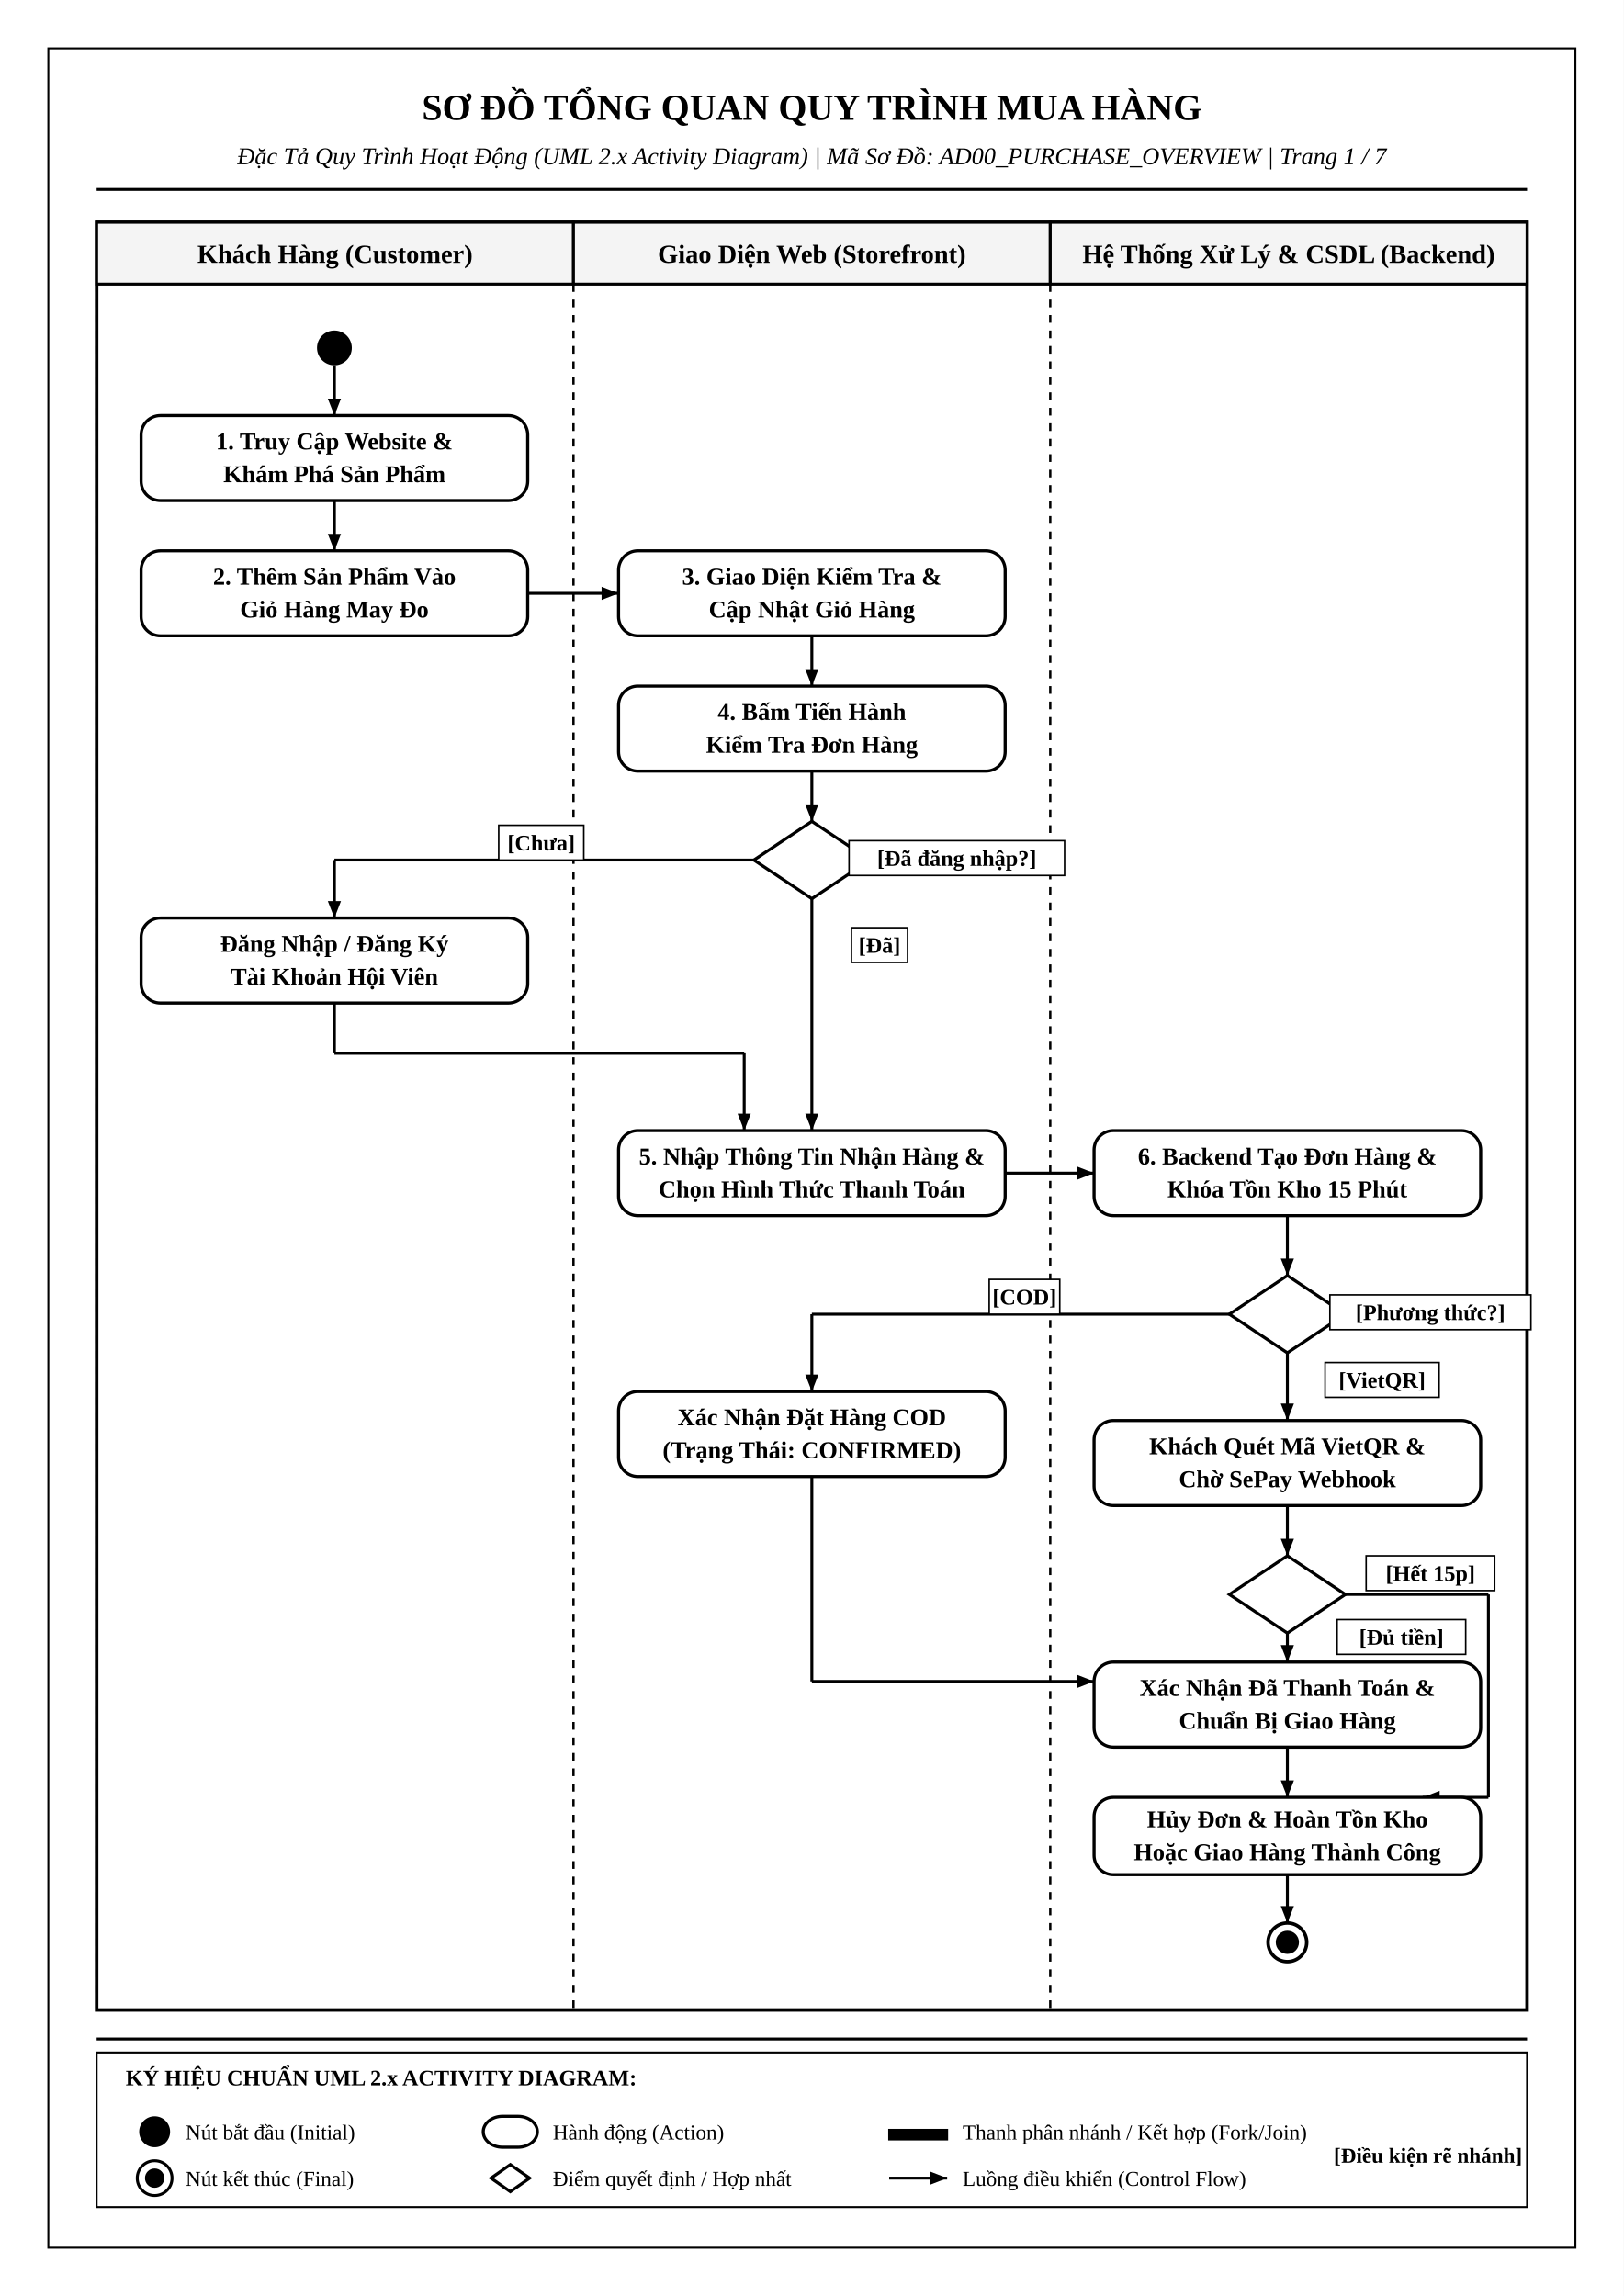
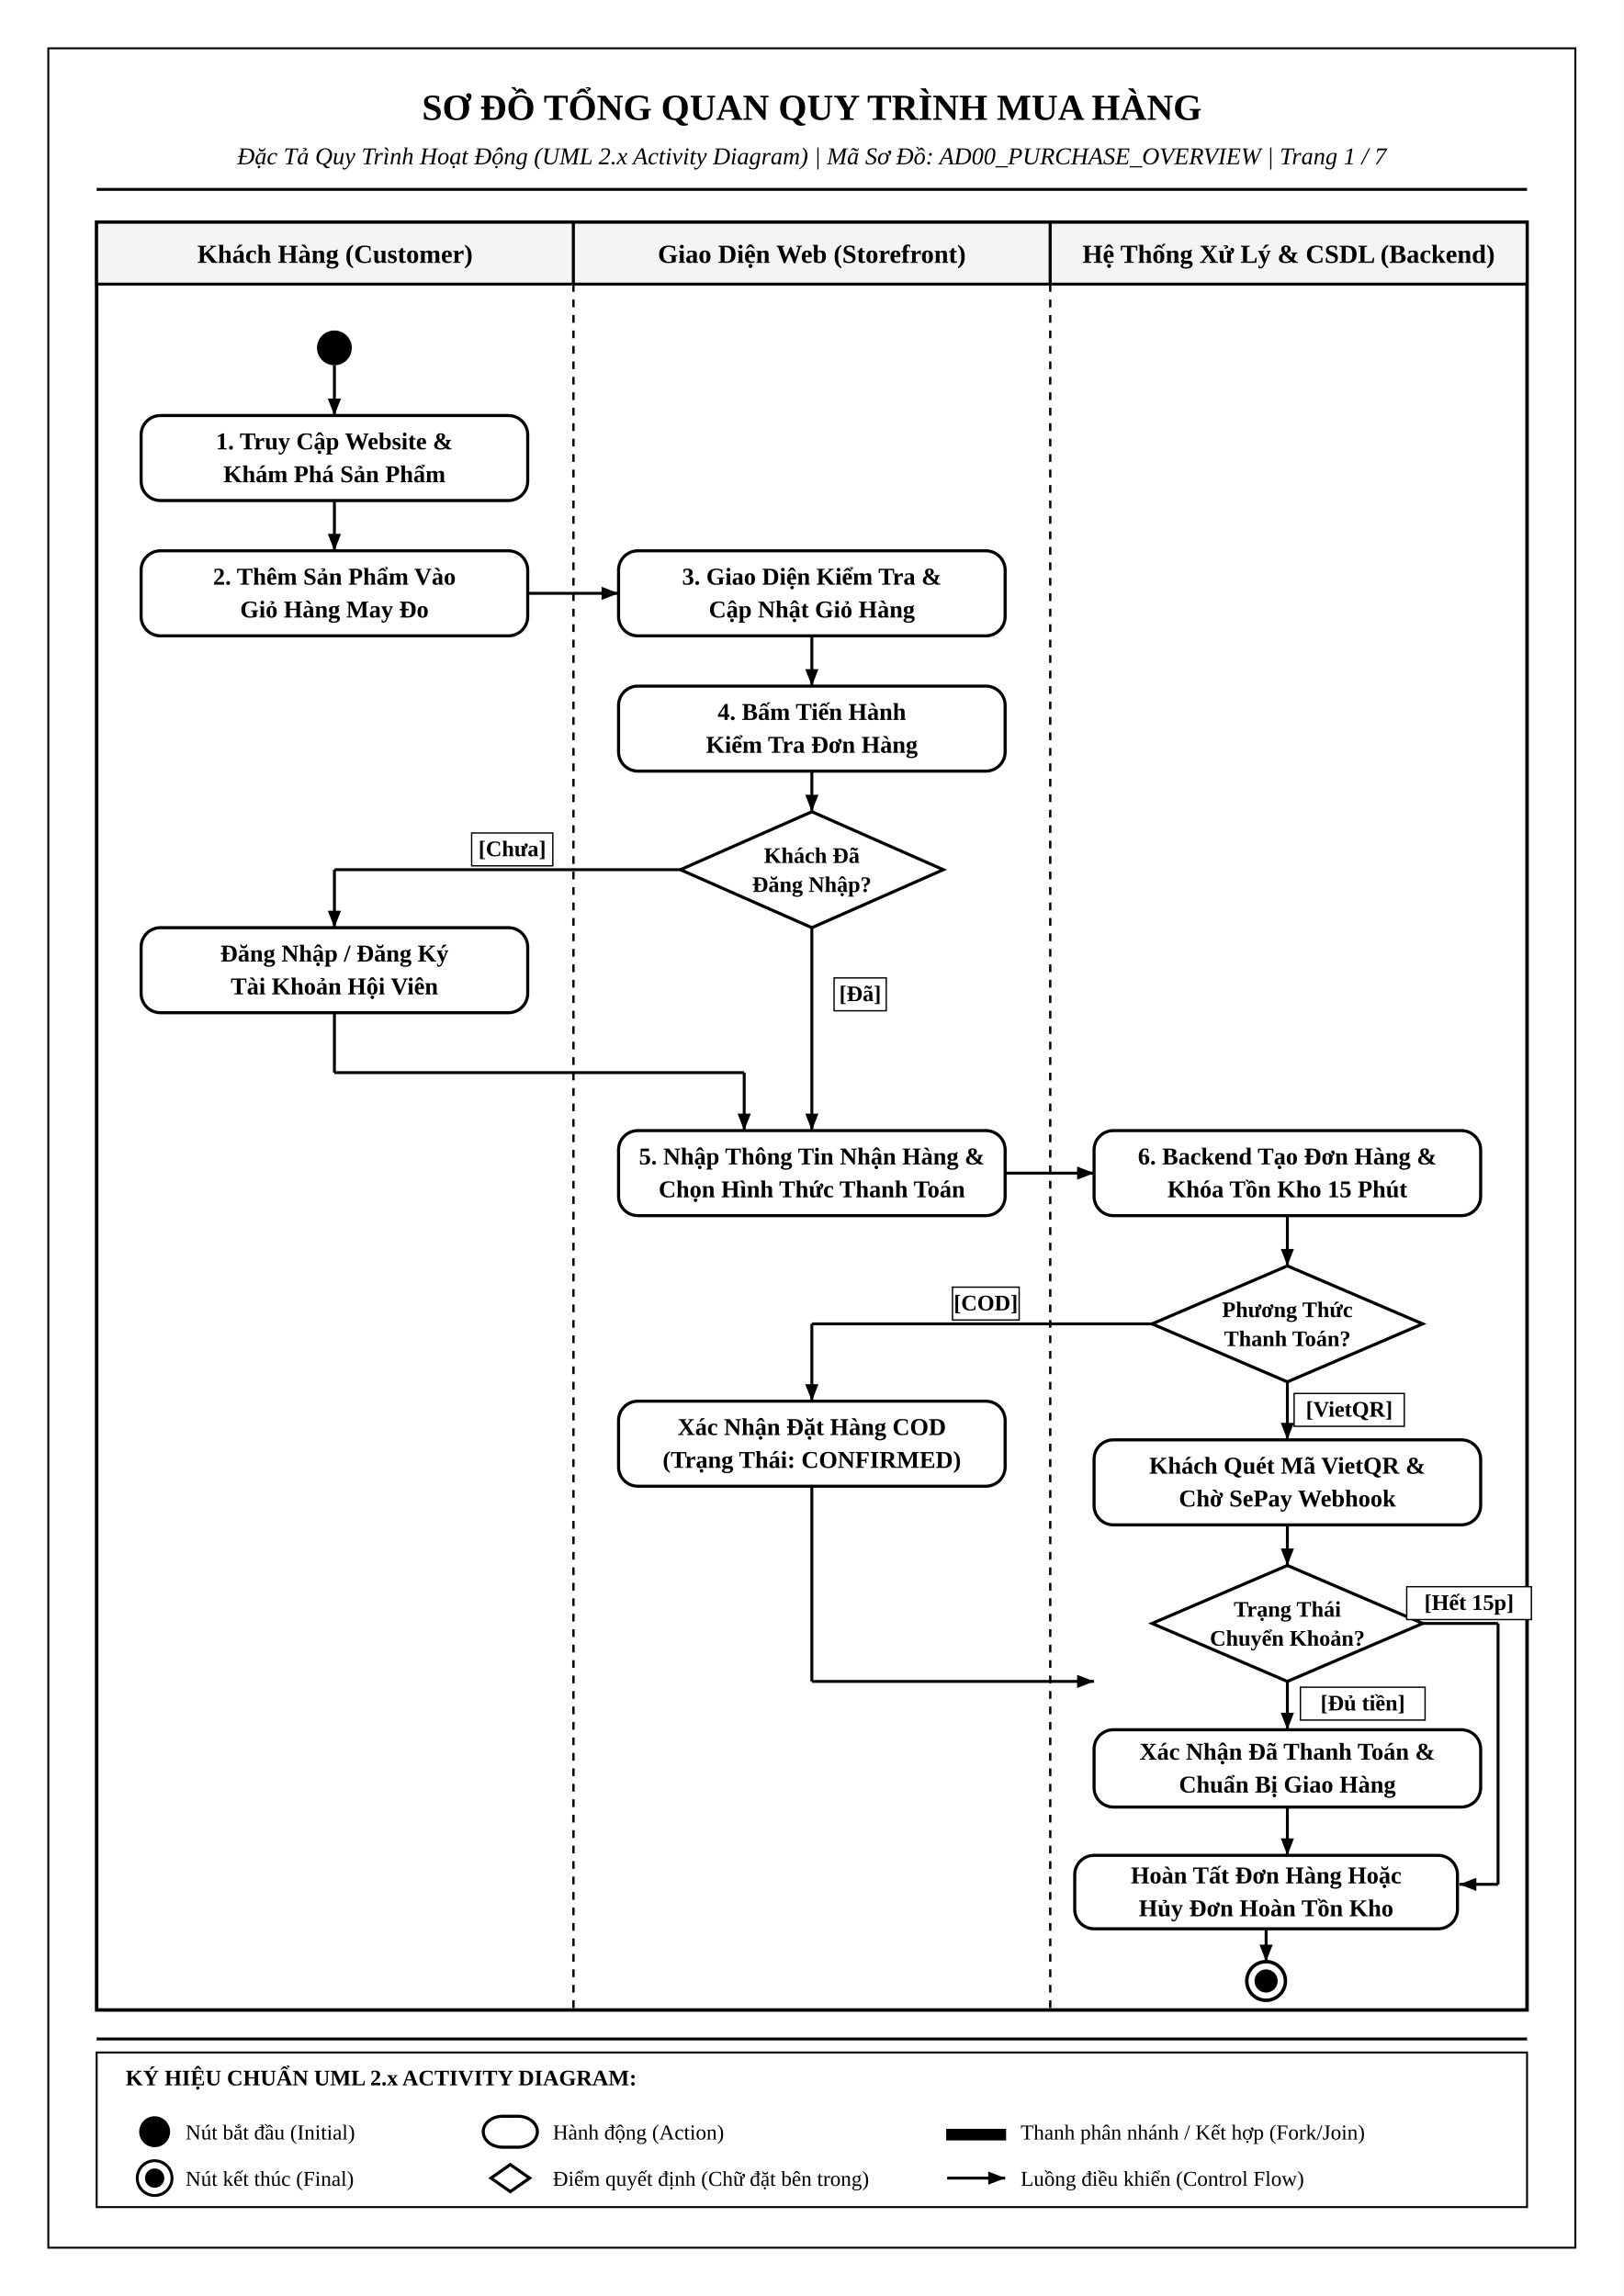
<svg xmlns="http://www.w3.org/2000/svg" viewBox="0 0 840 1188" width="840" height="1188">
  <defs>
    <style>
      .title { font-family: 'Times New Roman', serif; font-size: 19px; font-weight: bold; fill: #000000; text-anchor: middle; }
      .subtitle { font-family: 'Times New Roman', serif; font-size: 12.5px; font-style: italic; fill: #000000; text-anchor: middle; }
      .act-txt { font-family: 'Times New Roman', serif; font-size: 12.5px; font-weight: bold; fill: #000000; text-anchor: middle; }
+       .dec-txt { font-family: 'Times New Roman', serif; font-size: 11.5px; font-weight: bold; fill: #000000; text-anchor: middle; }
      .guard-txt { font-family: 'Times New Roman', serif; font-size: 11.5px; font-weight: bold; fill: #000000; text-anchor: middle; }
      .leg-lbl { font-family: 'Times New Roman', serif; font-size: 11px; fill: #000000; }
      .line { stroke: #000000; stroke-width: 1.5; fill: none; }
      .action-rect { fill: #FFFFFF; stroke: #000000; stroke-width: 1.6; rx: 10px; ry: 10px; }
      .decision-diamond { fill: #FFFFFF; stroke: #000000; stroke-width: 1.6; }
      .sync-bar { fill: #000000; stroke: #000000; }
    </style>
    <marker id="arrow" viewBox="0 0 10 10" refX="9" refY="5" markerWidth="6.5" markerHeight="6.5" orient="auto">
      <path d="M 0 1.5 L 9 5 L 0 8.5 Z" fill="#000000" />
    </marker>
  </defs>
  <rect x="0" y="0" width="840" height="1188" fill="#FFFFFF" />
  <rect x="25" y="25" width="790" height="1138" fill="none" stroke="#000000" stroke-width="1" />
  <text x="420.0" y="62" class="title">SƠ ĐỒ TỔNG QUAN QUY TRÌNH MUA HÀNG</text>
  <text x="420.0" y="85" class="subtitle">Đặc Tả Quy Trình Hoạt Động (UML 2.x Activity Diagram) | Mã Sơ Đồ: AD00_PURCHASE_OVERVIEW | Trang 1 / 7</text>
  <line x1="50" y1="98" x2="790" y2="98" class="line" />
  <rect x="50" y="115" width="740" height="925" fill="none" stroke="#000000" stroke-width="1.8" />
  <rect x="50.0" y="115" width="246.667" height="32" fill="#F4F4F4" stroke="#000000" stroke-width="1.5" />
  <text x="173.333" y="136" font-family="'Times New Roman', serif" font-size="13.5px" font-weight="bold" fill="#000000" text-anchor="middle">Khách Hàng (Customer)</text>
  <line x1="50.0" y1="147" x2="50.0" y2="1040" stroke="#000000" stroke-width="1.2" stroke-dasharray="4,4" />
  <rect x="296.667" y="115" width="246.667" height="32" fill="#F4F4F4" stroke="#000000" stroke-width="1.5" />
  <text x="420" y="136" font-family="'Times New Roman', serif" font-size="13.5px" font-weight="bold" fill="#000000" text-anchor="middle">Giao Diện Web (Storefront)</text>
  <line x1="296.667" y1="147" x2="296.667" y2="1040" stroke="#000000" stroke-width="1.2" stroke-dasharray="4,4" />
  <rect x="543.333" y="115" width="246.667" height="32" fill="#F4F4F4" stroke="#000000" stroke-width="1.5" />
  <text x="666.667" y="136" font-family="'Times New Roman', serif" font-size="13.5px" font-weight="bold" fill="#000000" text-anchor="middle">Hệ Thống Xử Lý &amp; CSDL (Backend)</text>
  <line x1="543.333" y1="147" x2="543.333" y2="1040" stroke="#000000" stroke-width="1.2" stroke-dasharray="4,4" />
  <line x1="790" y1="147" x2="790" y2="1040" stroke="#000000" stroke-width="1.2" />
  <circle cx="173" cy="180" r="9" fill="#000000" />
  <line x1="173" y1="189" x2="173" y2="215" class="line" marker-end="url(#arrow)" />
  <rect x="73" y="215" width="200" height="44" class="action-rect" />
  <text x="173.0" y="232.5" class="act-txt">1. Truy Cập Website &amp;</text>
  <text x="173.0" y="249.5" class="act-txt">Khám Phá Sản Phẩm</text>
  <line x1="173" y1="259" x2="173" y2="285" class="line" marker-end="url(#arrow)" />
  <rect x="73" y="285" width="200" height="44" class="action-rect" />
  <text x="173.0" y="302.5" class="act-txt">2. Thêm Sản Phẩm Vào</text>
  <text x="173.0" y="319.5" class="act-txt">Giỏ Hàng May Đo</text>
  <line x1="273" y1="307" x2="320" y2="307" class="line" marker-end="url(#arrow)" />
  <rect x="320" y="285" width="200" height="44" class="action-rect" />
  <text x="420.0" y="302.5" class="act-txt">3. Giao Diện Kiểm Tra &amp;</text>
  <text x="420.0" y="319.5" class="act-txt">Cập Nhật Giỏ Hàng</text>
  <line x1="420" y1="329" x2="420" y2="355" class="line" marker-end="url(#arrow)" />
  <rect x="320" y="355" width="200" height="44" class="action-rect" />
  <text x="420.0" y="372.5" class="act-txt">4. Bấm Tiến Hành</text>
  <text x="420.0" y="389.5" class="act-txt">Kiểm Tra Đơn Hàng</text>
-   <line x1="420" y1="399" x2="420" y2="425" class="line" marker-end="url(#arrow)" />
-   <polygon points="420,425 450,445 420,465 390,445" class="decision-diamond" />
-   <rect x="439.25" y="435" width="111.5" height="18" fill="#FFFFFF" stroke="#000000" stroke-width="0.8" />
-   <text x="495" y="448" class="guard-txt">[Đã đăng nhập?]</text>
-   <line x1="390" y1="445" x2="173" y2="445" class="line" />
-   <line x1="173" y1="445" x2="173" y2="475" class="line" marker-end="url(#arrow)" />
-   <rect x="258.0" y="427" width="44.0" height="18" fill="#FFFFFF" stroke="#000000" stroke-width="0.8" />
-   <text x="280" y="440" class="guard-txt">[Chưa]</text>
-   <rect x="73" y="475" width="200" height="44" class="action-rect" />
-   <text x="173.0" y="492.5" class="act-txt">Đăng Nhập / Đăng Ký</text>
-   <text x="173.0" y="509.5" class="act-txt">Tài Khoản Hội Viên</text>
-   <line x1="173" y1="519" x2="173" y2="545" class="line" />
-   <line x1="173" y1="545" x2="385" y2="545" class="line" />
-   <line x1="385" y1="545" x2="385" y2="585" class="line" marker-end="url(#arrow)" />
-   <line x1="420" y1="465" x2="420" y2="585" class="line" marker-end="url(#arrow)" />
-   <rect x="440.5" y="480" width="29.0" height="18" fill="#FFFFFF" stroke="#000000" stroke-width="0.8" />
-   <text x="455" y="493" class="guard-txt">[Đã]</text>
+   <line x1="420" y1="399" x2="420" y2="420" class="line" marker-end="url(#arrow)" />
+   <polygon points="420,420 488,450 420,480 352,450" class="decision-diamond" />
+   <text x="420" y="446.5" class="dec-txt">Khách Đã</text>
+   <text x="420" y="461.5" class="dec-txt">Đăng Nhập?</text>
+   <line x1="352" y1="450" x2="173" y2="450" class="line" />
+   <line x1="173" y1="450" x2="173" y2="480" class="line" marker-end="url(#arrow)" />
+   <rect x="244.0" y="431" width="42.0" height="17" fill="#FFFFFF" stroke="#000000" stroke-width="0.7" />
+   <text x="265" y="443" class="guard-txt">[Chưa]</text>
+   <rect x="73" y="480" width="200" height="44" class="action-rect" />
+   <text x="173.0" y="497.5" class="act-txt">Đăng Nhập / Đăng Ký</text>
+   <text x="173.0" y="514.5" class="act-txt">Tài Khoản Hội Viên</text>
+   <line x1="173" y1="524" x2="173" y2="555" class="line" />
+   <line x1="173" y1="555" x2="385" y2="555" class="line" />
+   <line x1="385" y1="555" x2="385" y2="585" class="line" marker-end="url(#arrow)" />
+   <line x1="420" y1="480" x2="420" y2="585" class="line" marker-end="url(#arrow)" />
+   <rect x="431.5" y="506" width="27.0" height="17" fill="#FFFFFF" stroke="#000000" stroke-width="0.7" />
+   <text x="445" y="518" class="guard-txt">[Đã]</text>
  <rect x="320" y="585" width="200" height="44" class="action-rect" />
  <text x="420.0" y="602.5" class="act-txt">5. Nhập Thông Tin Nhận Hàng &amp;</text>
  <text x="420.0" y="619.5" class="act-txt">Chọn Hình Thức Thanh Toán</text>
  <line x1="520" y1="607" x2="566" y2="607" class="line" marker-end="url(#arrow)" />
  <rect x="566" y="585" width="200" height="44" class="action-rect" />
  <text x="666.0" y="602.5" class="act-txt">6. Backend Tạo Đơn Hàng &amp;</text>
  <text x="666.0" y="619.5" class="act-txt">Khóa Tồn Kho 15 Phút</text>
-   <line x1="666" y1="629" x2="666" y2="660" class="line" marker-end="url(#arrow)" />
-   <polygon points="666,660 696,680 666,700 636,680" class="decision-diamond" />
-   <rect x="688.0" y="670" width="104.0" height="18" fill="#FFFFFF" stroke="#000000" stroke-width="0.8" />
-   <text x="740" y="683" class="guard-txt">[Phương thức?]</text>
-   <line x1="636" y1="680" x2="420" y2="680" class="line" />
-   <line x1="420" y1="680" x2="420" y2="720" class="line" marker-end="url(#arrow)" />
-   <rect x="511.75" y="662" width="36.5" height="18" fill="#FFFFFF" stroke="#000000" stroke-width="0.8" />
-   <text x="530" y="675" class="guard-txt">[COD]</text>
-   <rect x="320" y="720" width="200" height="44" class="action-rect" />
-   <text x="420.0" y="737.5" class="act-txt">Xác Nhận Đặt Hàng COD</text>
-   <text x="420.0" y="754.5" class="act-txt">(Trạng Thái: CONFIRMED)</text>
-   <line x1="420" y1="764" x2="420" y2="870" class="line" />
+   <line x1="666" y1="629" x2="666" y2="655" class="line" marker-end="url(#arrow)" />
+   <polygon points="666,655 736,685 666,715 596,685" class="decision-diamond" />
+   <text x="666" y="681.5" class="dec-txt">Phương Thức</text>
+   <text x="666" y="696.5" class="dec-txt">Thanh Toán?</text>
+   <line x1="596" y1="685" x2="420" y2="685" class="line" />
+   <line x1="420" y1="685" x2="420" y2="725" class="line" marker-end="url(#arrow)" />
+   <rect x="492.75" y="666" width="34.5" height="17" fill="#FFFFFF" stroke="#000000" stroke-width="0.7" />
+   <text x="510" y="678" class="guard-txt">[COD]</text>
+   <rect x="320" y="725" width="200" height="44" class="action-rect" />
+   <text x="420.0" y="742.5" class="act-txt">Xác Nhận Đặt Hàng COD</text>
+   <text x="420.0" y="759.5" class="act-txt">(Trạng Thái: CONFIRMED)</text>
+   <line x1="420" y1="769" x2="420" y2="870" class="line" />
  <line x1="420" y1="870" x2="566" y2="870" class="line" marker-end="url(#arrow)" />
-   <line x1="666" y1="700" x2="666" y2="735" class="line" marker-end="url(#arrow)" />
-   <rect x="685.5" y="705" width="59.0" height="18" fill="#FFFFFF" stroke="#000000" stroke-width="0.8" />
-   <text x="715" y="718" class="guard-txt">[VietQR]</text>
-   <rect x="566" y="735" width="200" height="44" class="action-rect" />
-   <text x="666.0" y="752.5" class="act-txt">Khách Quét Mã VietQR &amp;</text>
-   <text x="666.0" y="769.5" class="act-txt">Chờ SePay Webhook</text>
-   <line x1="666" y1="779" x2="666" y2="805" class="line" marker-end="url(#arrow)" />
-   <polygon points="666,805 696,825 666,845 636,825" class="decision-diamond" />
-   <line x1="666" y1="845" x2="666" y2="860" class="line" marker-end="url(#arrow)" />
-   <rect x="691.75" y="838" width="66.5" height="18" fill="#FFFFFF" stroke="#000000" stroke-width="0.8" />
-   <text x="725" y="851" class="guard-txt">[Đủ tiền]</text>
-   <rect x="566" y="860" width="200" height="44" class="action-rect" />
-   <text x="666.0" y="877.5" class="act-txt">Xác Nhận Đã Thanh Toán &amp;</text>
-   <text x="666.0" y="894.5" class="act-txt">Chuẩn Bị Giao Hàng</text>
-   <line x1="666" y1="904" x2="666" y2="930" class="line" marker-end="url(#arrow)" />
-   <line x1="696" y1="825" x2="770" y2="825" class="line" />
-   <line x1="770" y1="825" x2="770" y2="930" class="line" />
-   <line x1="770" y1="930" x2="736" y2="930" class="line" marker-end="url(#arrow)" />
-   <rect x="706.75" y="805" width="66.5" height="18" fill="#FFFFFF" stroke="#000000" stroke-width="0.8" />
-   <text x="740" y="818" class="guard-txt">[Hết 15p]</text>
-   <rect x="566" y="930" width="200" height="40" class="action-rect" />
-   <text x="666.0" y="945.5" class="act-txt">Hủy Đơn &amp; Hoàn Tồn Kho</text>
-   <text x="666.0" y="962.5" class="act-txt">Hoặc Giao Hàng Thành Công</text>
-   <line x1="666" y1="970" x2="666" y2="995" class="line" marker-end="url(#arrow)" />
-   <circle cx="666" cy="1005" r="10" fill="none" stroke="#000000" stroke-width="1.8" />
-   <circle cx="666" cy="1005" r="6" fill="#000000" />
+   <line x1="666" y1="715" x2="666" y2="745" class="line" marker-end="url(#arrow)" />
+   <rect x="669.5" y="721" width="57.0" height="17" fill="#FFFFFF" stroke="#000000" stroke-width="0.7" />
+   <text x="698" y="733" class="guard-txt">[VietQR]</text>
+   <rect x="566" y="745" width="200" height="44" class="action-rect" />
+   <text x="666.0" y="762.5" class="act-txt">Khách Quét Mã VietQR &amp;</text>
+   <text x="666.0" y="779.5" class="act-txt">Chờ SePay Webhook</text>
+   <line x1="666" y1="789" x2="666" y2="810" class="line" marker-end="url(#arrow)" />
+   <polygon points="666,810 736,840 666,870 596,840" class="decision-diamond" />
+   <text x="666" y="836.5" class="dec-txt">Trạng Thái</text>
+   <text x="666" y="851.5" class="dec-txt">Chuyển Khoản?</text>
+   <line x1="666" y1="870" x2="666" y2="895" class="line" marker-end="url(#arrow)" />
+   <rect x="672.75" y="873" width="64.5" height="17" fill="#FFFFFF" stroke="#000000" stroke-width="0.7" />
+   <text x="705" y="885" class="guard-txt">[Đủ tiền]</text>
+   <rect x="566" y="895" width="200" height="40" class="action-rect" />
+   <text x="666.0" y="910.5" class="act-txt">Xác Nhận Đã Thanh Toán &amp;</text>
+   <text x="666.0" y="927.5" class="act-txt">Chuẩn Bị Giao Hàng</text>
+   <line x1="666" y1="935" x2="666" y2="960" class="line" marker-end="url(#arrow)" />
+   <line x1="736" y1="840" x2="775" y2="840" class="line" />
+   <line x1="775" y1="840" x2="775" y2="975" class="line" />
+   <line x1="775" y1="975" x2="755" y2="975" class="line" marker-end="url(#arrow)" />
+   <rect x="727.75" y="821" width="64.5" height="17" fill="#FFFFFF" stroke="#000000" stroke-width="0.7" />
+   <text x="760" y="833" class="guard-txt">[Hết 15p]</text>
+   <rect x="556" y="960" width="198" height="38" class="action-rect" />
+   <text x="655.0" y="974.5" class="act-txt">Hoàn Tất Đơn Hàng Hoặc</text>
+   <text x="655.0" y="991.5" class="act-txt">Hủy Đơn Hoàn Tồn Kho</text>
+   <line x1="655" y1="998" x2="655" y2="1015" class="line" marker-end="url(#arrow)" />
+   <circle cx="655" cy="1025" r="10" fill="none" stroke="#000000" stroke-width="1.8" />
+   <circle cx="655" cy="1025" r="6" fill="#000000" />
  <line x1="50" y1="1055" x2="790" y2="1055" class="line" />
  <rect x="50" y="1062" width="740" height="80" fill="#FFFFFF" stroke="#000000" stroke-width="1" />
  <text x="65" y="1079" font-family="'Times New Roman', serif" font-size="11.5px" font-weight="bold" fill="#000000">KÝ HIỆU CHUẨN UML 2.x ACTIVITY DIAGRAM:</text>
  <circle cx="80" cy="1103" r="8" fill="#000000" />
  <text x="96" y="1107" class="leg-lbl">Nút bắt đầu (Initial)</text>
  <circle cx="80" cy="1127" r="9" fill="none" stroke="#000000" stroke-width="1.5" />
  <circle cx="80" cy="1127" r="5" fill="#000000" />
  <text x="96" y="1131" class="leg-lbl">Nút kết thúc (Final)</text>
  <rect x="250" y="1095" width="28" height="16" class="action-rect" />
  <text x="286" y="1107" class="leg-lbl">Hành động (Action)</text>
  <polygon points="264,1120 274,1127 264,1134 254,1127" class="decision-diamond" />
-   <text x="286" y="1131" class="leg-lbl">Điểm quyết định / Hợp nhất</text>
-   <rect x="460" y="1102" width="30" height="5" class="sync-bar" />
-   <text x="498" y="1107" class="leg-lbl">Thanh phân nhánh / Kết hợp (Fork/Join)</text>
-   <line x1="460" y1="1127" x2="490" y2="1127" class="line" marker-end="url(#arrow)" />
-   <text x="498" y="1131" class="leg-lbl">Luồng điều khiển (Control Flow)</text>
-   <text x="690" y="1119" class="leg-lbl" font-weight="bold">[Điều kiện rẽ nhánh]</text>
+   <text x="286" y="1131" class="leg-lbl">Điểm quyết định (Chữ đặt bên trong)</text>
+   <rect x="490" y="1102" width="30" height="5" class="sync-bar" />
+   <text x="528" y="1107" class="leg-lbl">Thanh phân nhánh / Kết hợp (Fork/Join)</text>
+   <line x1="490" y1="1127" x2="520" y2="1127" class="line" marker-end="url(#arrow)" />
+   <text x="528" y="1131" class="leg-lbl">Luồng điều khiển (Control Flow)</text>
</svg>
